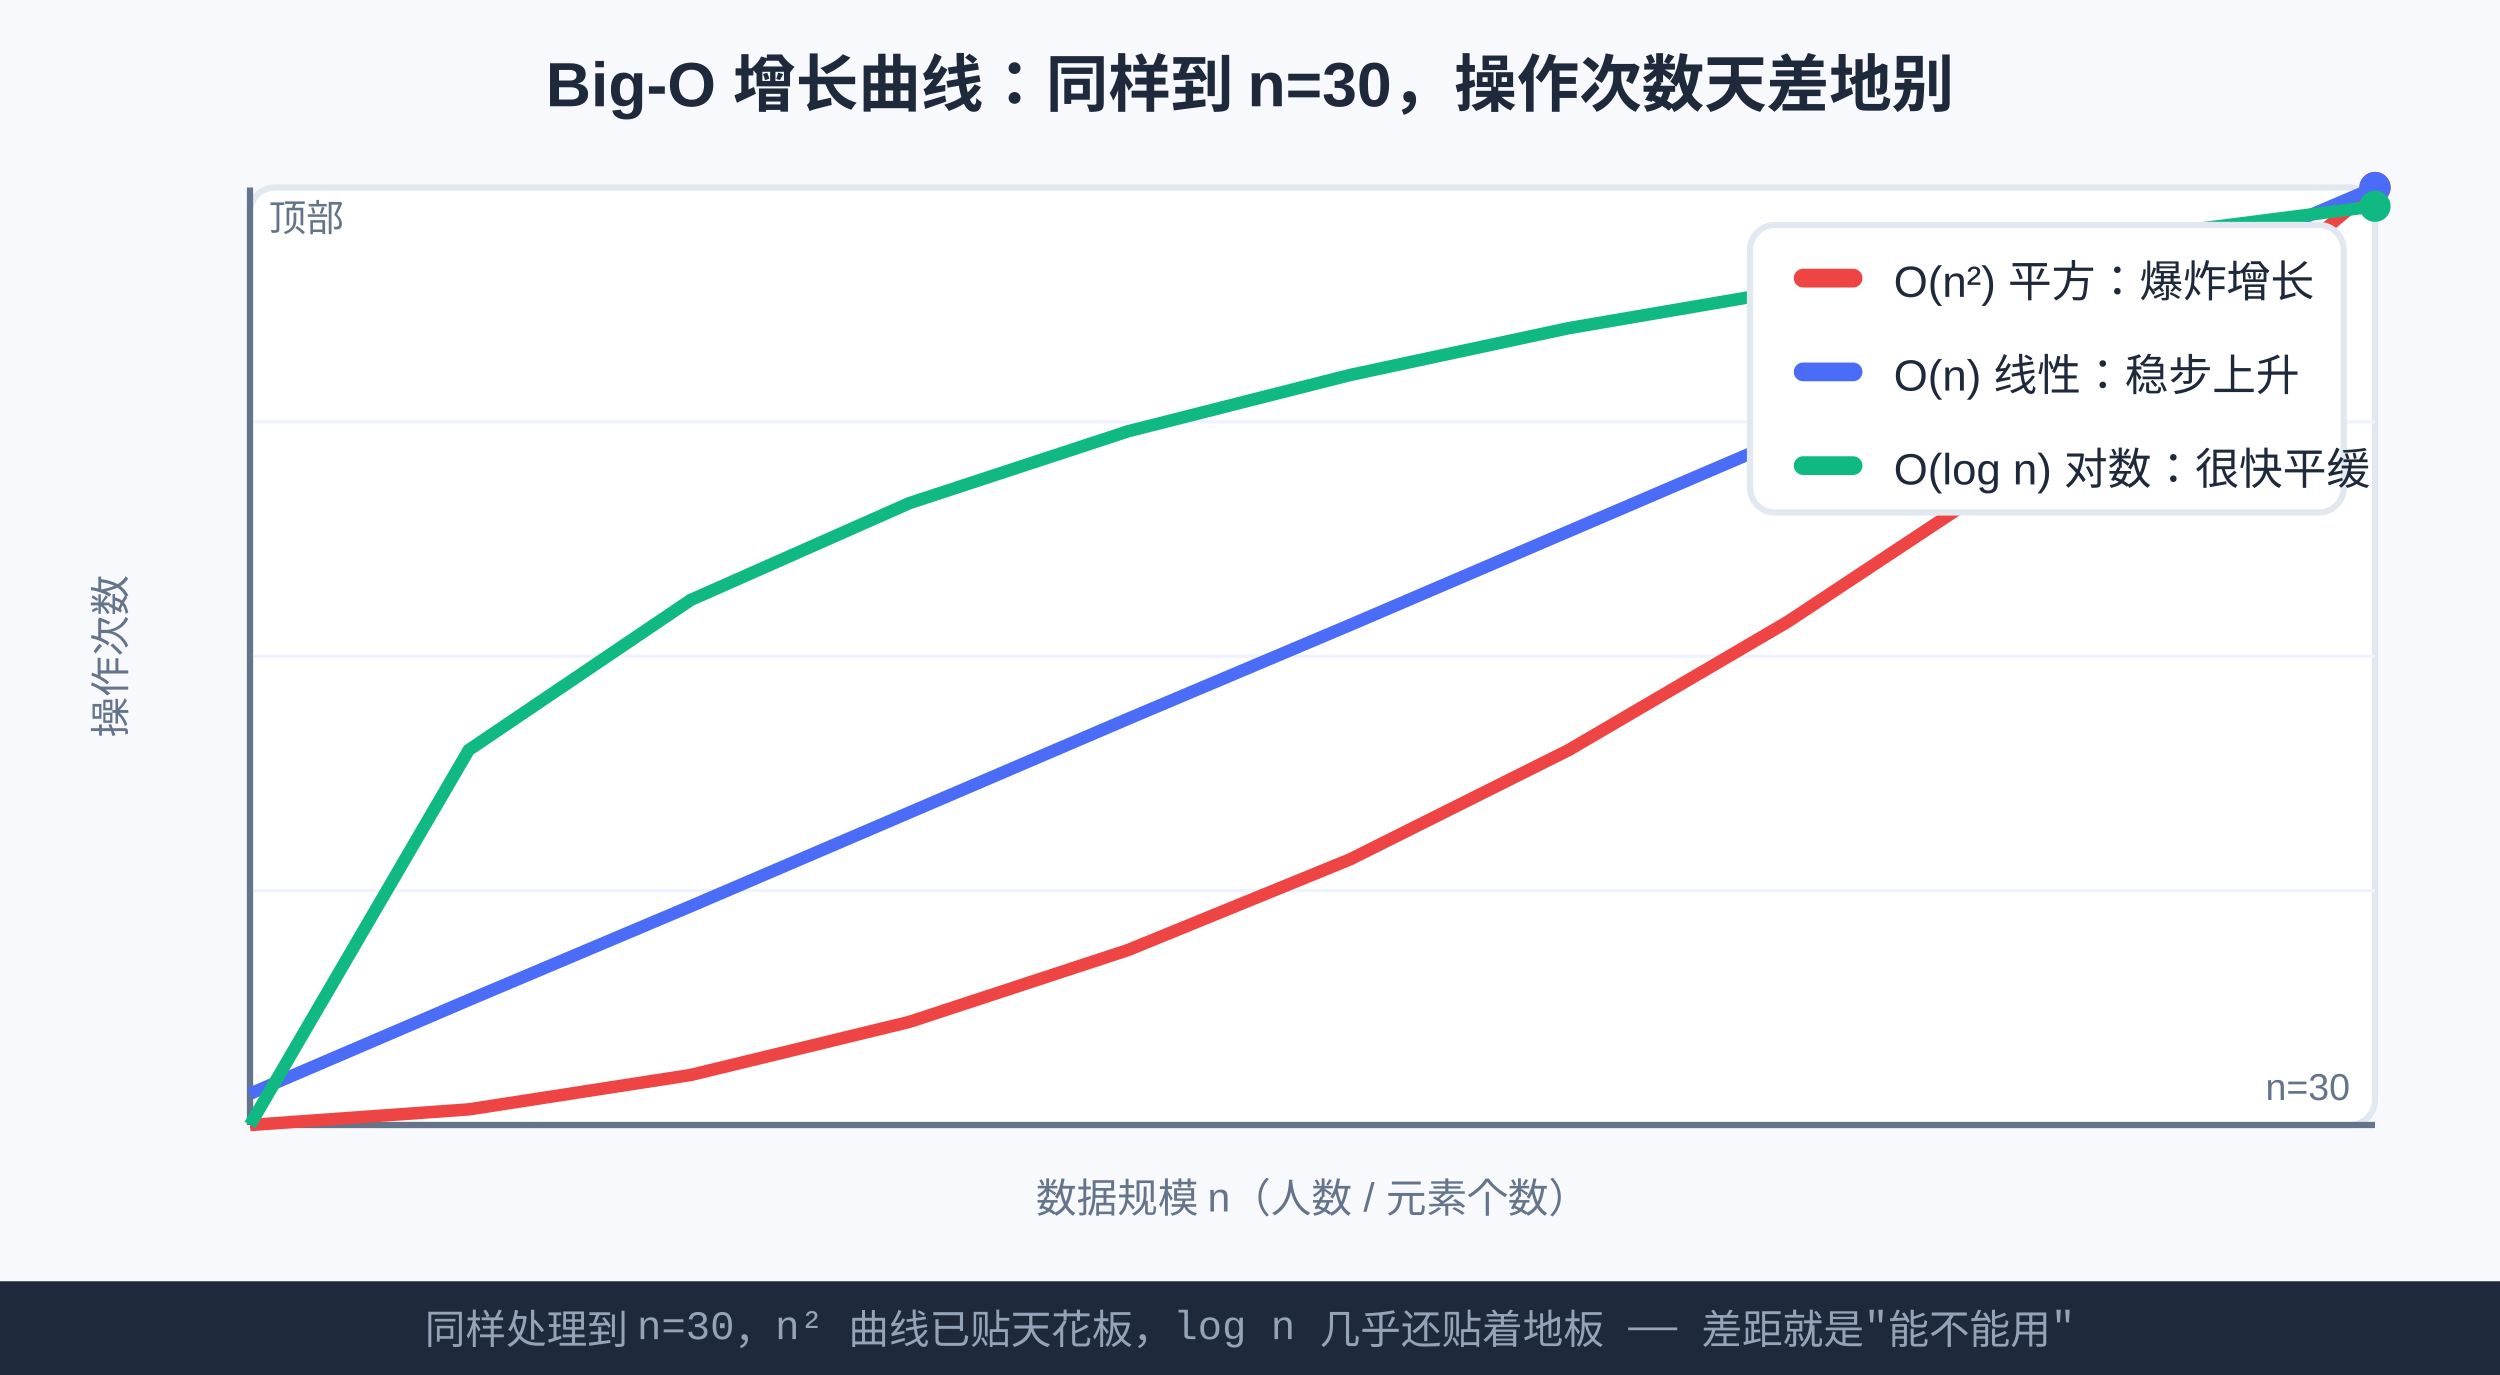
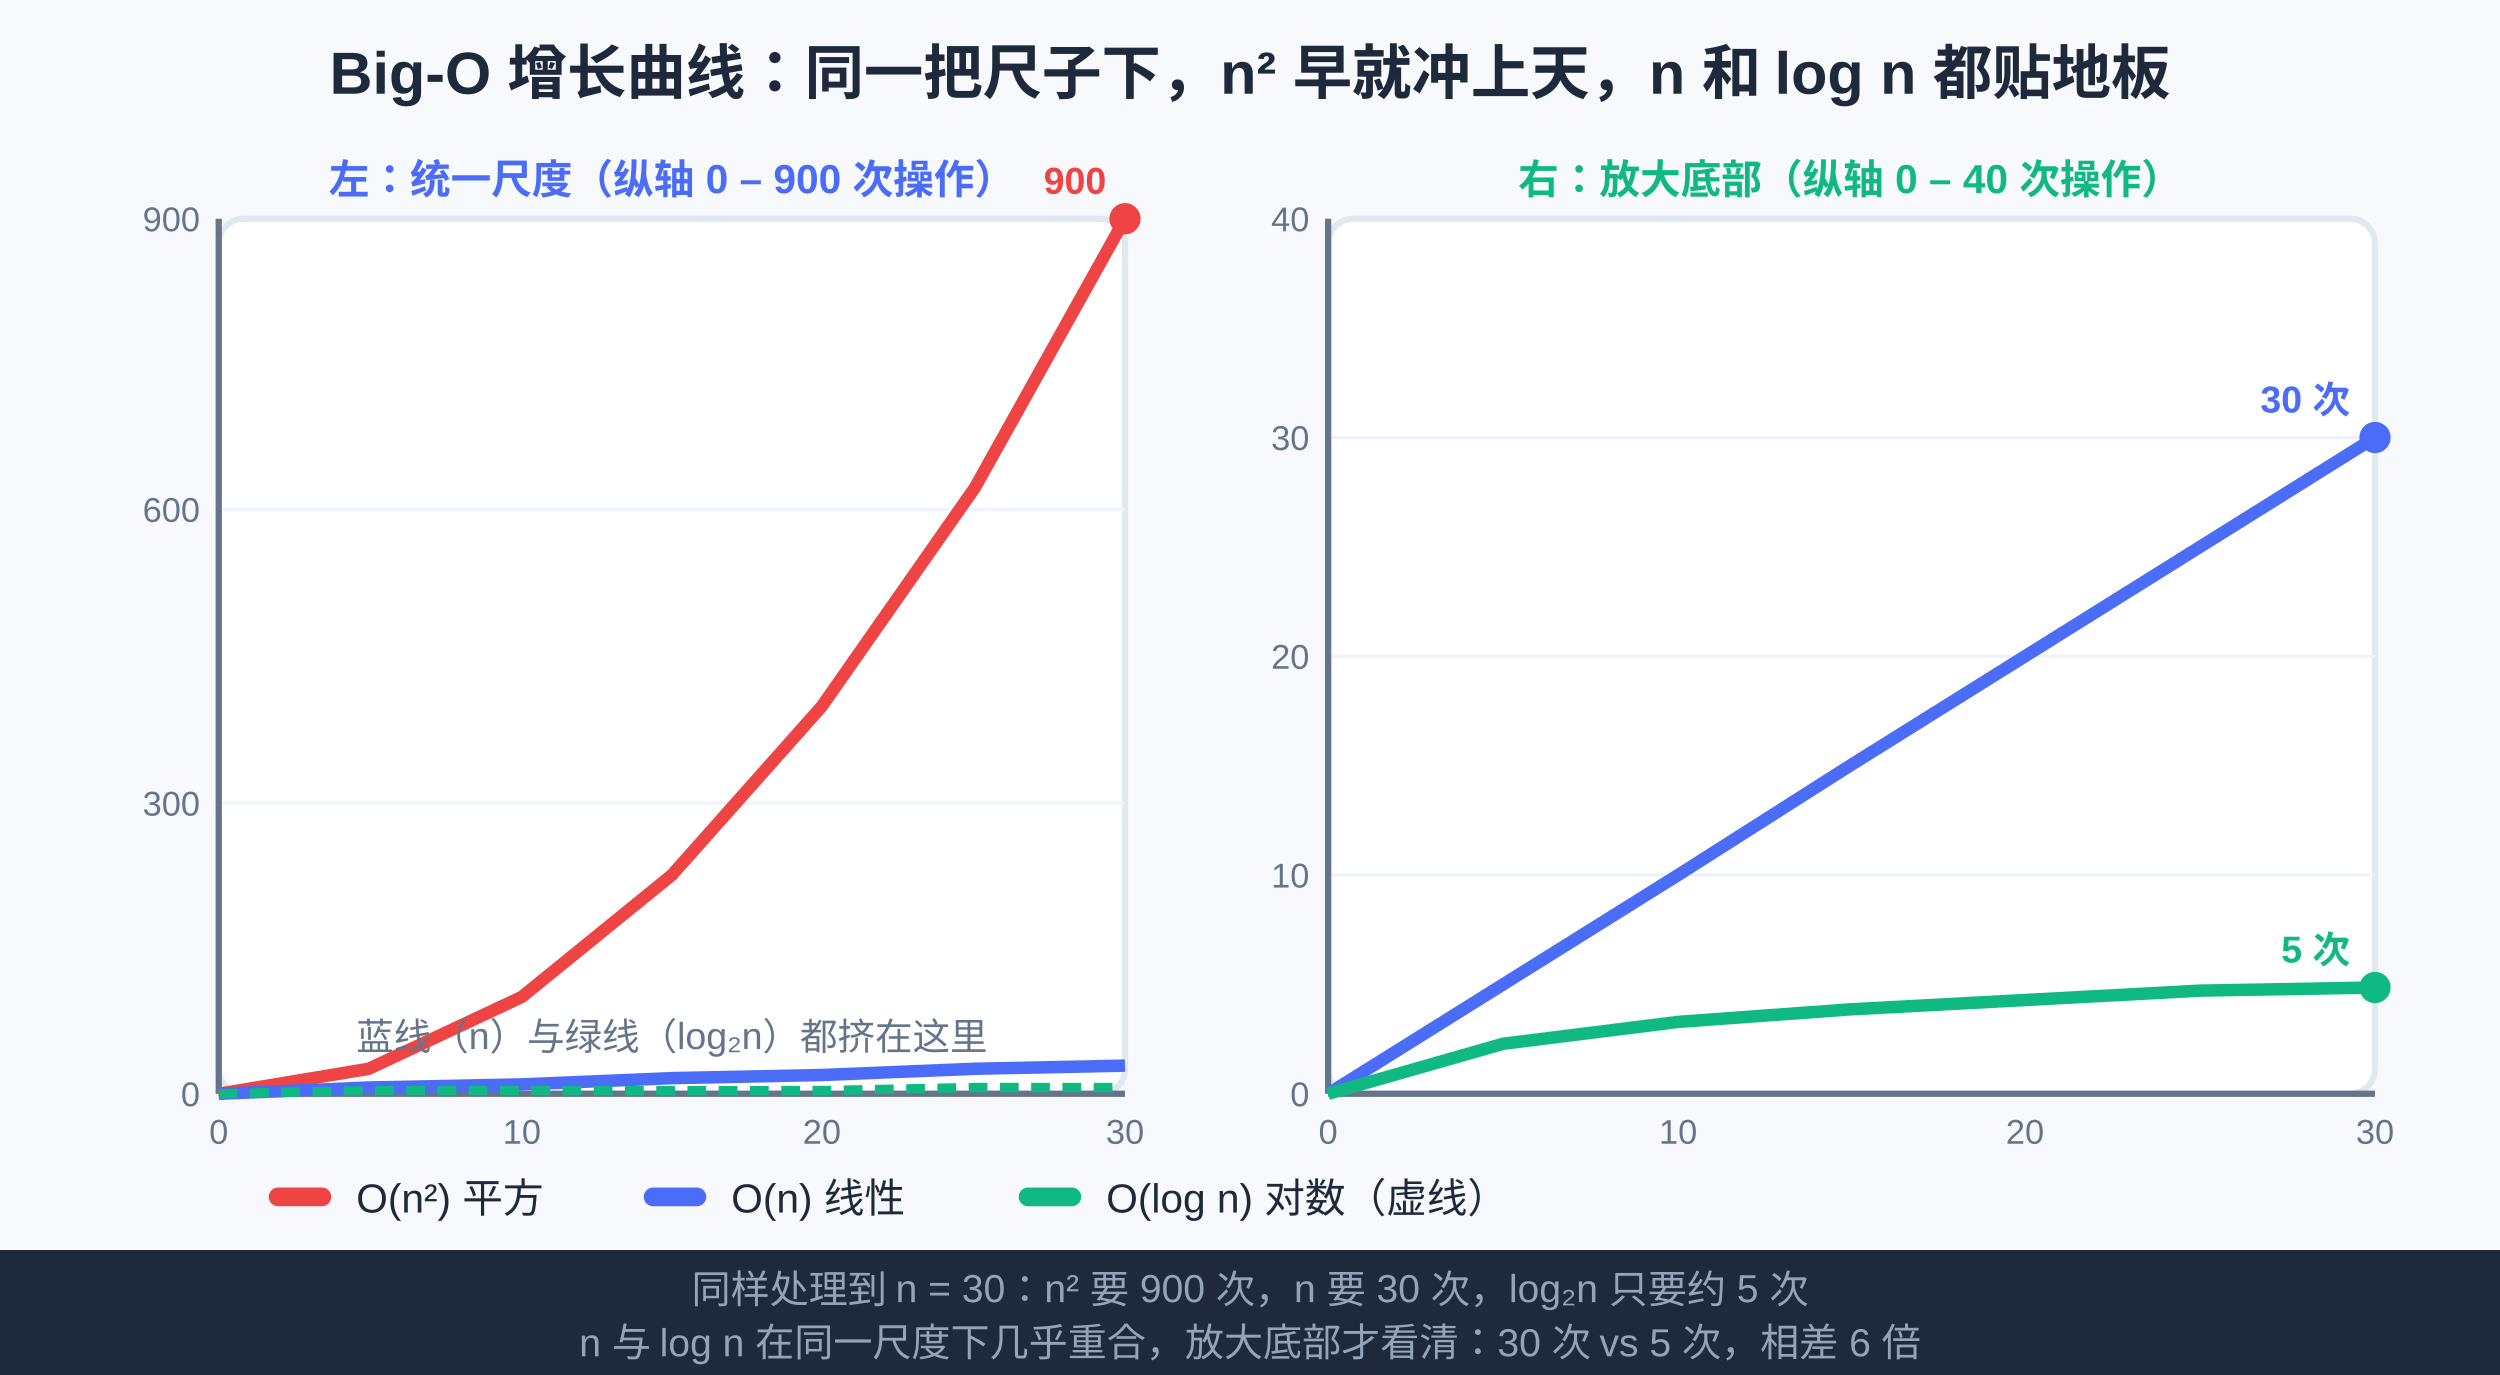
<svg xmlns="http://www.w3.org/2000/svg" width="800" height="440" viewBox="0 0 800 440" font-family="Arial, Helvetica, sans-serif">
  <rect x="0" y="0" width="800" height="440" fill="#f8f9fc" />
-   <text x="400" y="34" text-anchor="middle" font-size="20" font-weight="bold" fill="#1e293b">Big-O 增长曲线：同样到 n=30，操作次数天差地别</text>
-   <rect x="80" y="60" width="680" height="300" rx="8" fill="#ffffff" stroke="#e2e8f0" stroke-width="2" />
-   <line x1="80" y1="135" x2="760" y2="135" stroke="#eef2ff" stroke-width="1" />
-   <line x1="80" y1="210" x2="760" y2="210" stroke="#eef2ff" stroke-width="1" />
-   <line x1="80" y1="285" x2="760" y2="285" stroke="#eef2ff" stroke-width="1" />
-   <line x1="80" y1="60" x2="80" y2="360" stroke="#64748b" stroke-width="2" />
-   <line x1="80" y1="360" x2="760" y2="360" stroke="#64748b" stroke-width="2" />
-   <text x="40" y="210" text-anchor="middle" font-size="13" fill="#64748b" transform="rotate(-90 40 210)">操作次数</text>
-   <text x="420" y="388" text-anchor="middle" font-size="13" fill="#64748b">数据规模 n（人数 / 元素个数）</text>
-   <text x="752" y="352" text-anchor="end" font-size="12" fill="#64748b">n=30</text>
-   <text x="86" y="74" text-anchor="start" font-size="12" fill="#64748b">顶部</text>
-   <polyline points="80,360 150,355 221,344 291,327 361,304 432,275 502,240 572,199 643,152 713,99 760,60" fill="none" stroke="#ef4444" stroke-width="4" />
-   <circle cx="760" cy="60" r="5" fill="#ef4444" />
-   <polyline points="80,350 150,320 221,290 291,260 361,230 432,200 502,170 572,140 643,110 713,80 760,60" fill="none" stroke="#4A6CF7" stroke-width="4" />
-   <circle cx="760" cy="60" r="5" fill="#4A6CF7" />
-   <polyline points="80,360 150,240 221,192 291,161 361,138 432,120 502,105 572,93 643,81 713,72 760,66" fill="none" stroke="#10b981" stroke-width="4" />
-   <circle cx="760" cy="66" r="5" fill="#10b981" />
-   <rect x="560" y="72" width="190" height="92" rx="8" fill="#ffffff" stroke="#e2e8f0" stroke-width="2" />
-   <rect x="574" y="86" width="22" height="6" rx="3" fill="#ef4444" />
-   <text x="606" y="95" font-size="14" fill="#1e293b">O(n²) 平方：爆炸增长</text>
-   <rect x="574" y="116" width="22" height="6" rx="3" fill="#4A6CF7" />
-   <text x="606" y="125" font-size="14" fill="#1e293b">O(n) 线性：稳步上升</text>
-   <rect x="574" y="146" width="22" height="6" rx="3" fill="#10b981" />
-   <text x="606" y="155" font-size="14" fill="#1e293b">O(log n) 对数：很快平缓</text>
-   <rect x="0" y="410" width="800" height="30" fill="#1e293b" />
-   <text x="400" y="430" text-anchor="middle" font-size="13" fill="#94a3b8" font-family="Courier New, monospace">同样处理到 n=30，n² 曲线已贴天花板，log n 几乎还贴着地板 —— 差距就是"能不能用"</text>
+   <text x="400" y="30" text-anchor="middle" font-size="19" font-weight="bold" fill="#1e293b">Big-O 增长曲线：同一把尺子下，n² 早就冲上天，n 和 log n 都贴地板</text>
+   <rect x="70" y="70" width="290" height="280" rx="8" fill="#ffffff" stroke="#e2e8f0" stroke-width="2" />
+   <text x="215" y="62" text-anchor="middle" font-size="13" font-weight="bold" fill="#4A6CF7">左：统一尺度（纵轴 0 – 900 次操作）</text>
+   <line x1="70" y1="163" x2="360" y2="163" stroke="#eef2ff" stroke-width="1" />
+   <line x1="70" y1="257" x2="360" y2="257" stroke="#eef2ff" stroke-width="1" />
+   <line x1="70" y1="70" x2="70" y2="350" stroke="#64748b" stroke-width="2" />
+   <line x1="70" y1="350" x2="360" y2="350" stroke="#64748b" stroke-width="2" />
+   <text x="64" y="74" text-anchor="end" font-size="11" fill="#64748b">900</text>
+   <text x="64" y="167" text-anchor="end" font-size="11" fill="#64748b">600</text>
+   <text x="64" y="261" text-anchor="end" font-size="11" fill="#64748b">300</text>
+   <text x="64" y="354" text-anchor="end" font-size="11" fill="#64748b">0</text>
+   <text x="70" y="366" text-anchor="middle" font-size="11" fill="#64748b">0</text>
+   <text x="167" y="366" text-anchor="middle" font-size="11" fill="#64748b">10</text>
+   <text x="263" y="366" text-anchor="middle" font-size="11" fill="#64748b">20</text>
+   <text x="360" y="366" text-anchor="middle" font-size="11" fill="#64748b">30</text>
+   <polyline points="70,350 118,342 167,319 215,280 263,226 312,156 360,70" fill="none" stroke="#ef4444" stroke-width="4" />
+   <circle cx="360" cy="70" r="5" fill="#ef4444" />
+   <text x="354" y="62" text-anchor="end" font-size="12" font-weight="bold" fill="#ef4444">900</text>
+   <polyline points="70,350 118,348 167,347 215,345 263,344 312,342 360,341" fill="none" stroke="#4A6CF7" stroke-width="4" />
+   <polyline points="70,350 118,349 167,349 215,349 263,349 312,348 360,348" fill="none" stroke="#10b981" stroke-width="3" stroke-dasharray="6 4" />
+   <text x="215" y="336" text-anchor="middle" font-size="12" fill="#64748b">蓝线（n）与绿线（log₂n）都挤在这里</text>
+   <rect x="425" y="70" width="335" height="280" rx="8" fill="#ffffff" stroke="#e2e8f0" stroke-width="2" />
+   <text x="592" y="62" text-anchor="middle" font-size="13" font-weight="bold" fill="#10b981">右：放大底部（纵轴 0 – 40 次操作）</text>
+   <line x1="425" y1="140" x2="760" y2="140" stroke="#eef2ff" stroke-width="1" />
+   <line x1="425" y1="210" x2="760" y2="210" stroke="#eef2ff" stroke-width="1" />
+   <line x1="425" y1="280" x2="760" y2="280" stroke="#eef2ff" stroke-width="1" />
+   <line x1="425" y1="70" x2="425" y2="350" stroke="#64748b" stroke-width="2" />
+   <line x1="425" y1="350" x2="760" y2="350" stroke="#64748b" stroke-width="2" />
+   <text x="419" y="74" text-anchor="end" font-size="11" fill="#64748b">40</text>
+   <text x="419" y="144" text-anchor="end" font-size="11" fill="#64748b">30</text>
+   <text x="419" y="214" text-anchor="end" font-size="11" fill="#64748b">20</text>
+   <text x="419" y="284" text-anchor="end" font-size="11" fill="#64748b">10</text>
+   <text x="419" y="354" text-anchor="end" font-size="11" fill="#64748b">0</text>
+   <text x="425" y="366" text-anchor="middle" font-size="11" fill="#64748b">0</text>
+   <text x="537" y="366" text-anchor="middle" font-size="11" fill="#64748b">10</text>
+   <text x="648" y="366" text-anchor="middle" font-size="11" fill="#64748b">20</text>
+   <text x="760" y="366" text-anchor="middle" font-size="11" fill="#64748b">30</text>
+   <polyline points="425,350 481,315 537,280 592,245 648,210 704,175 760,140" fill="none" stroke="#4A6CF7" stroke-width="4" />
+   <circle cx="760" cy="140" r="5" fill="#4A6CF7" />
+   <text x="752" y="132" text-anchor="end" font-size="12" font-weight="bold" fill="#4A6CF7">30 次</text>
+   <polyline points="425,350 481,334 537,327 592,323 648,320 704,317 760,316" fill="none" stroke="#10b981" stroke-width="4" />
+   <circle cx="760" cy="316" r="5" fill="#10b981" />
+   <text x="752" y="308" text-anchor="end" font-size="12" font-weight="bold" fill="#10b981">5 次</text>
+   <rect x="86" y="380" width="20" height="6" rx="3" fill="#ef4444" />
+   <text x="114" y="388" font-size="13" fill="#1e293b">O(n²) 平方</text>
+   <rect x="206" y="380" width="20" height="6" rx="3" fill="#4A6CF7" />
+   <text x="234" y="388" font-size="13" fill="#1e293b">O(n) 线性</text>
+   <rect x="326" y="380" width="20" height="6" rx="3" fill="#10b981" />
+   <text x="354" y="388" font-size="13" fill="#1e293b">O(log n) 对数（虚线）</text>
+   <rect x="0" y="400" width="800" height="40" fill="#1e293b" />
+   <text x="400" y="417" text-anchor="middle" font-size="12.5" fill="#94a3b8">同样处理到 n = 30：n² 要 900 次，n 要 30 次，log₂n 只要约 5 次</text>
+   <text x="400" y="434" text-anchor="middle" font-size="12.5" fill="#94a3b8">n 与 log n 在同一尺度下几乎重合，放大底部才看清：30 次 vs 5 次，相差 6 倍</text>
</svg>
